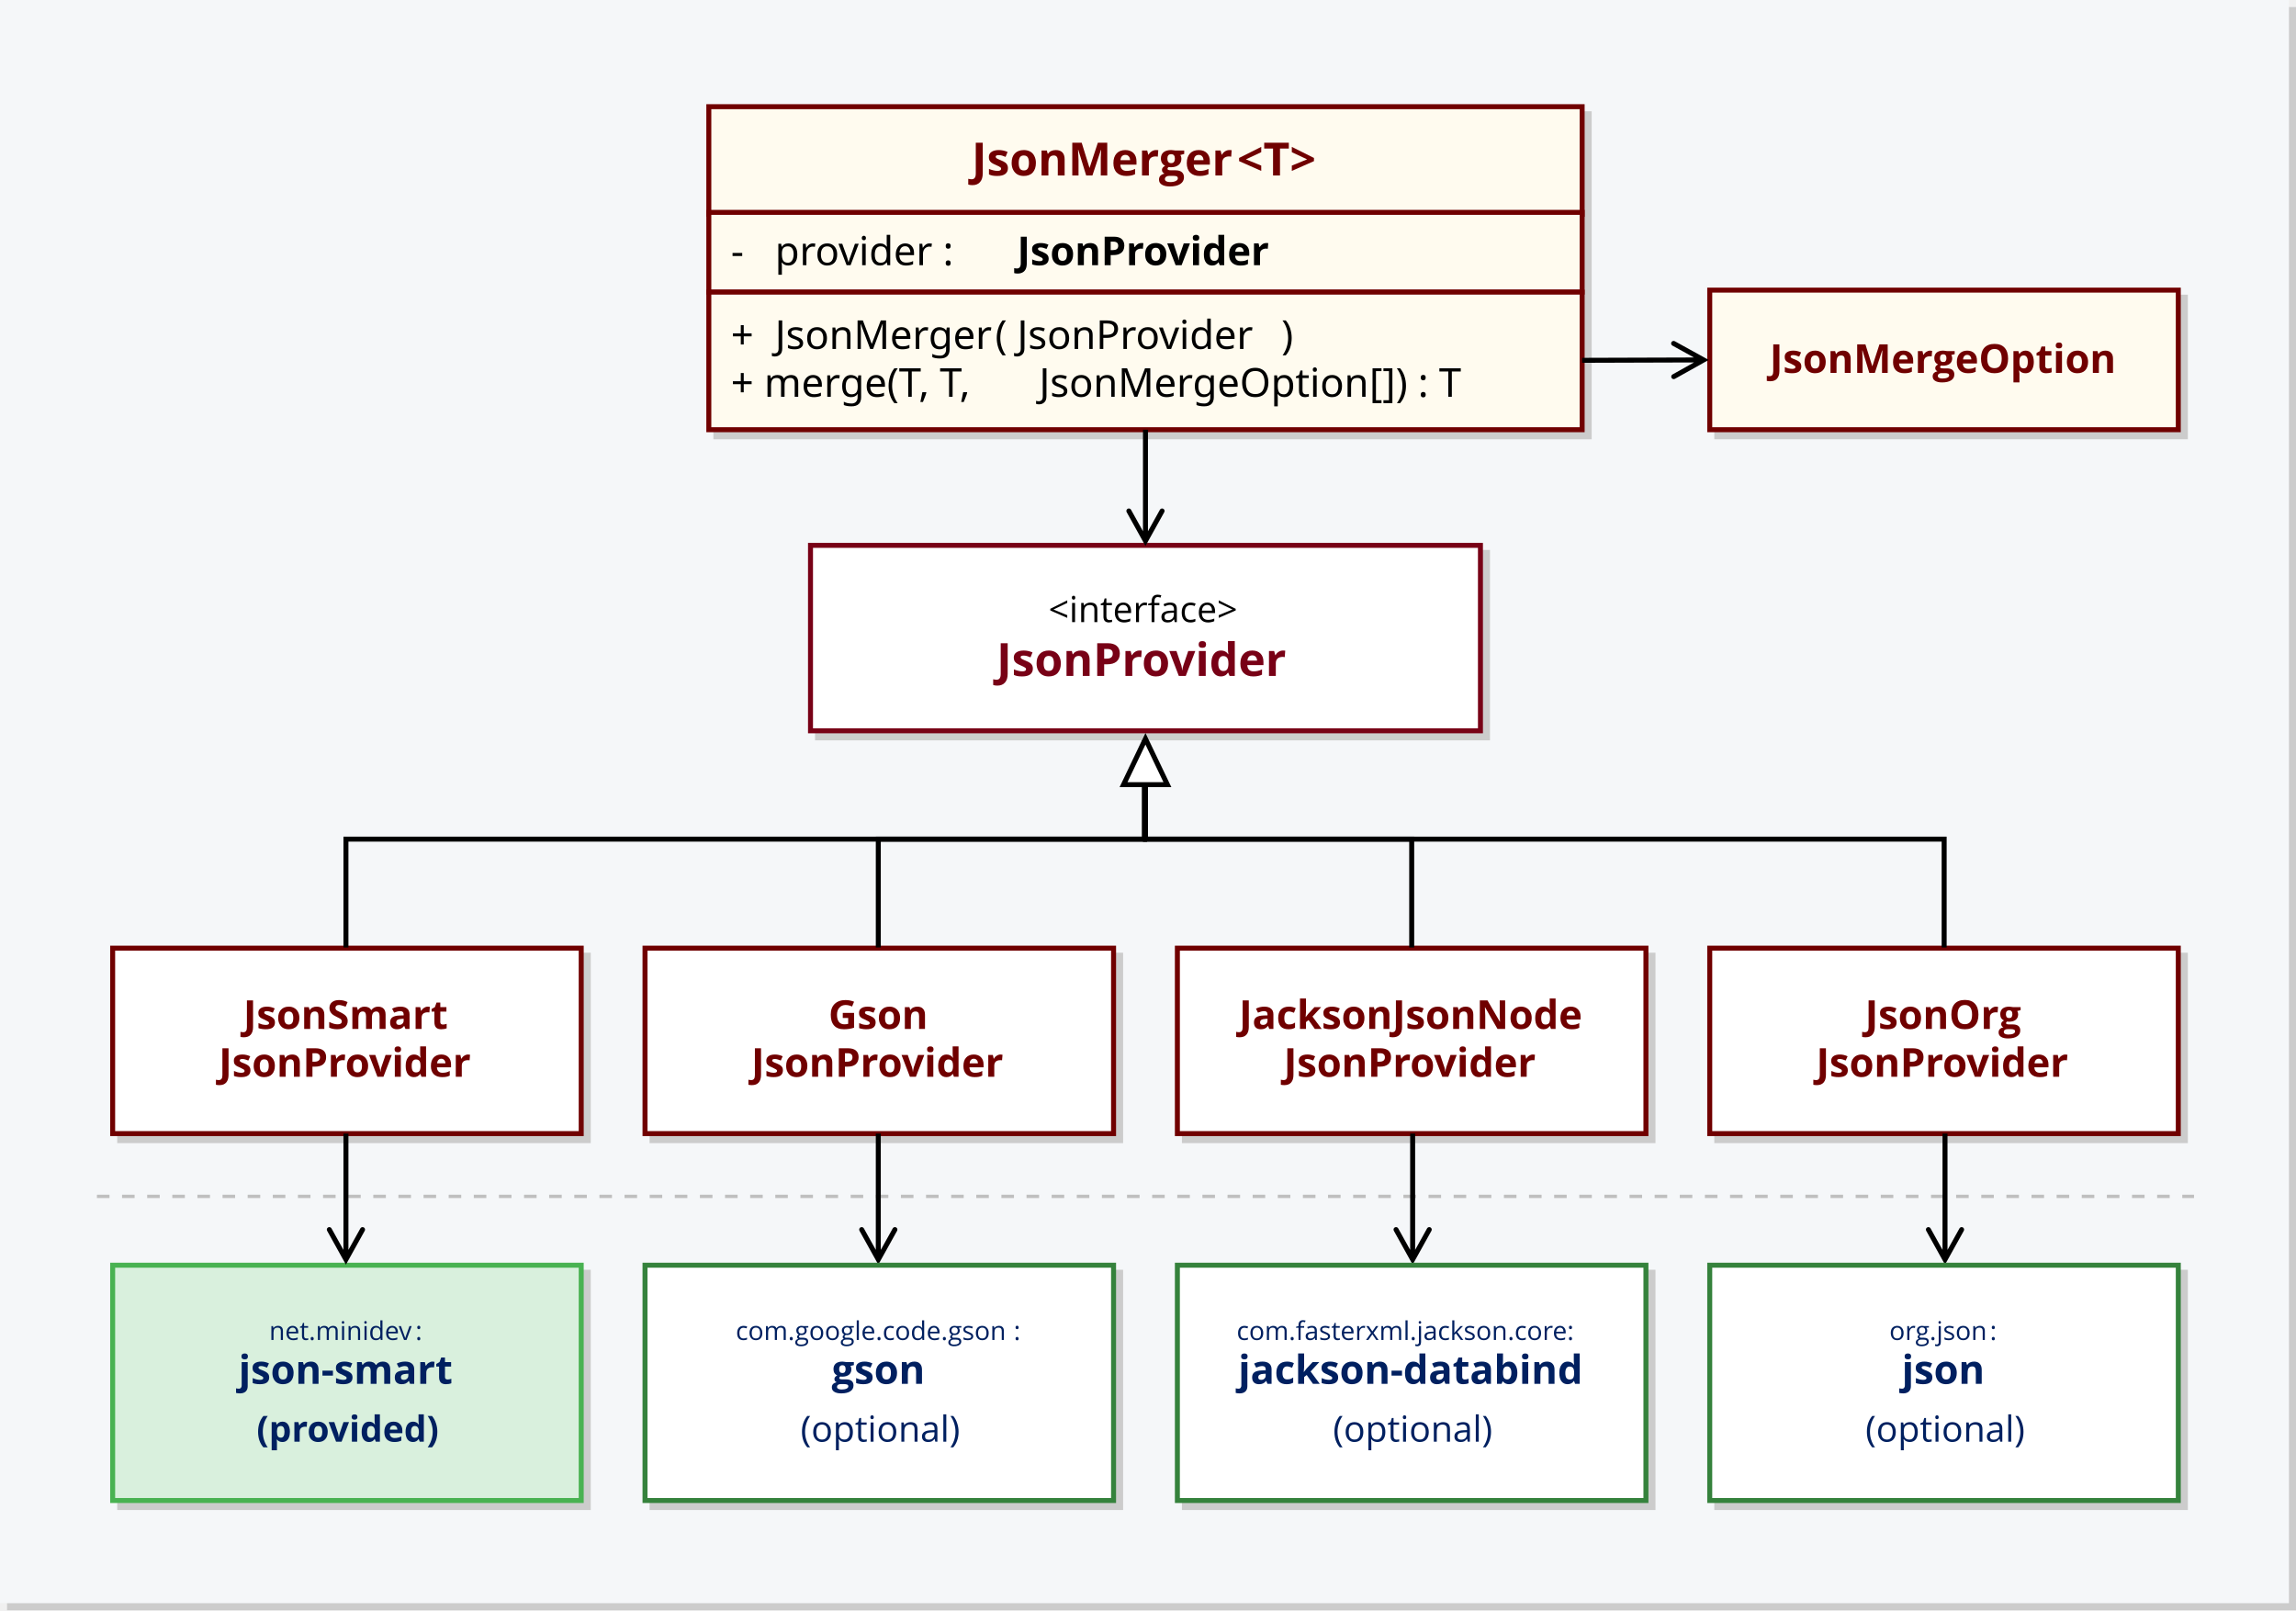
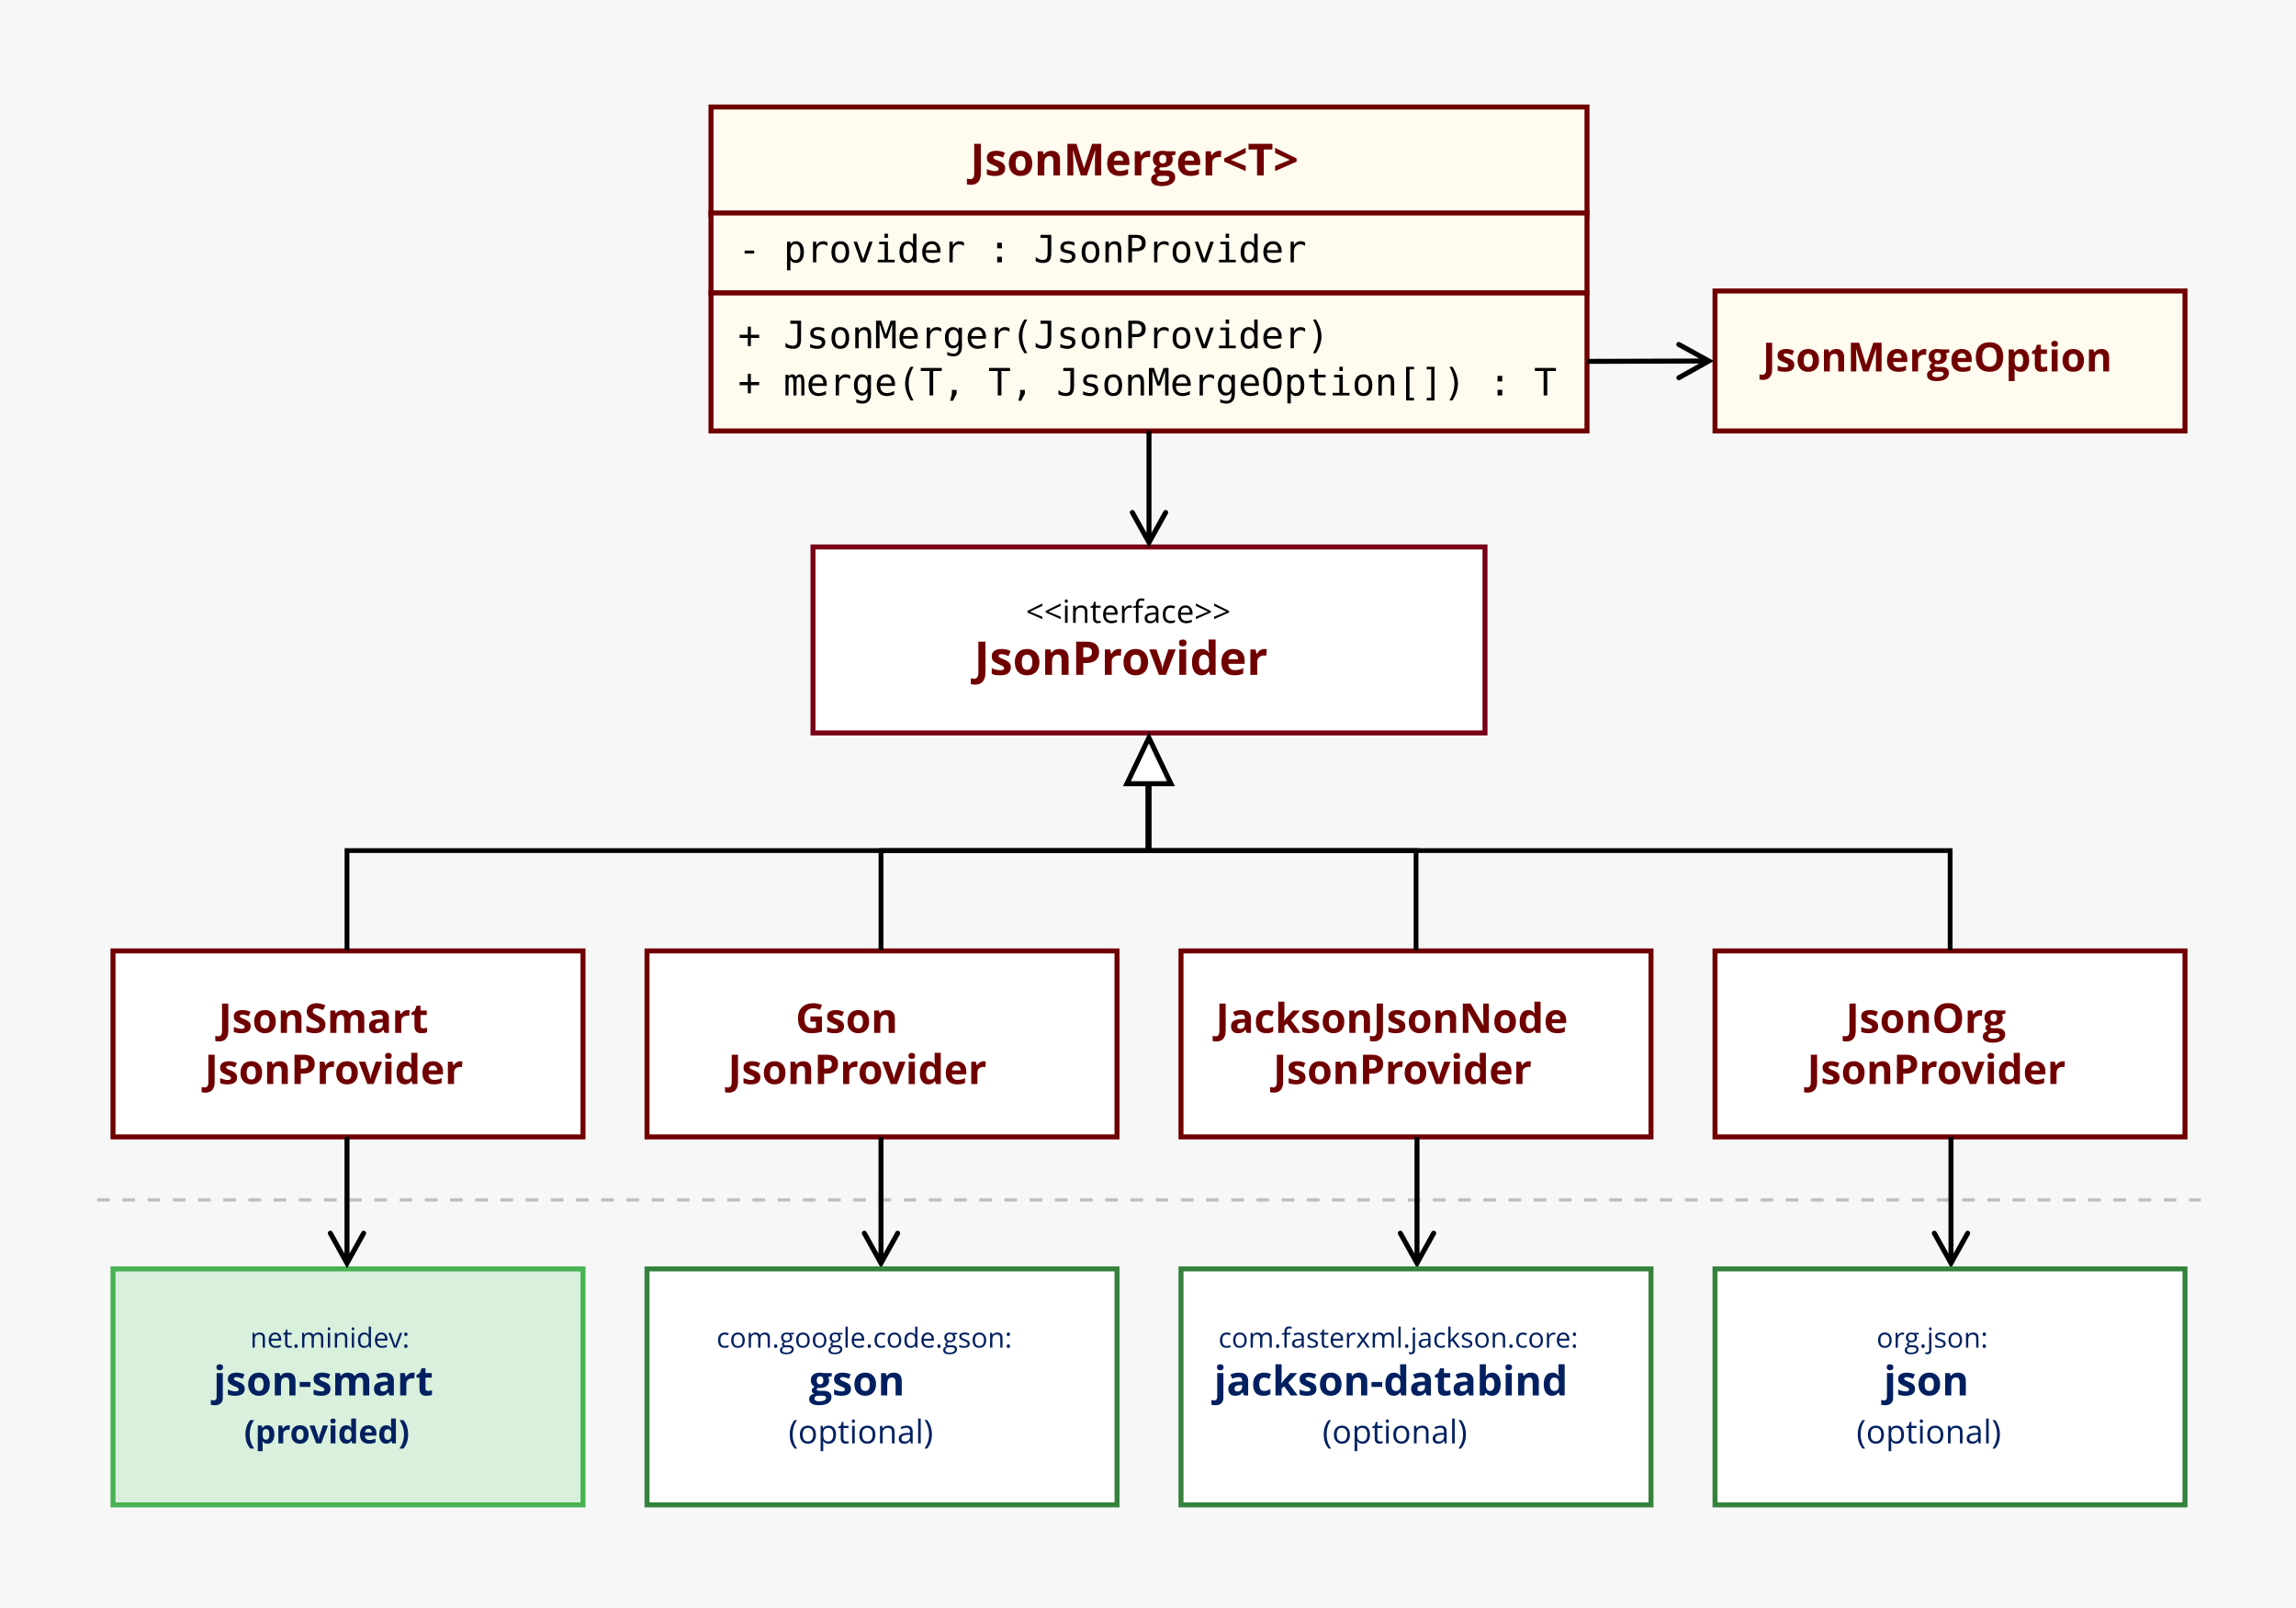
- <svg xmlns="http://www.w3.org/2000/svg" width="304.677mm" height="213.66mm" viewBox="0 0 304.677 213.66" version="1.1" id="svg5">
-   <defs id="defs2">
-     <clipPath clipPathUnits="userSpaceOnUse" id="clipPath1143">
-       <path d="m 581.5,97.5 v 54 h 438 V 97.5 Z M 226,44 H 1378 V 852 H 226 Z" fill-rule="evenodd" clip-rule="evenodd" id="path1145" style="stroke-width:1" />
-     </clipPath>
-   </defs>
-   <g id="layer1" transform="translate(44.93945,-31.1364)">
-     <path id="rect868" style="stroke-width:0.265;fill:#cccccc;fill-opacity:1" d="M -44.004 32.072 L -44.004 244.797 L 259.738 244.797 L 259.738 32.072 L -44.004 32.072 z " />
-     <rect x="-44.939" y="31.136" width="303.742" height="212.725" fill="#f7f7f7" id="rect870" style="stroke-width:0.265;fill:#f5f7f9;fill-opacity:1" />
-     <path d="M -32.078,189.884 H 246.206" stroke="#bfbfbf" stroke-width="0.439" stroke-miterlimit="8" stroke-dasharray="1.667, 1.667" fill="none" fill-rule="evenodd" id="path872" />
-     <path id="rect1123" clip-path="url(#clipPath1143)" style="fill:#cccccc" d="M 583.785 99.785 L 583.785 152.785 L 583.785 156.285 L 583.785 195.285 L 583.785 264.285 L 1024.289 264.285 L 1024.289 192.785 L 1024.289 156.285 L 1024.289 152.785 L 1024.289 99.785 L 583.785 99.785 z " transform="matrix(0.2645833,0,0,0.2645833,-104.7353,19.49474)" />
-     <rect x="49.12" y="45.292" width="115.888" height="14.287" stroke="#700000" stroke-width="0.661" stroke-miterlimit="8" fill="#fffbef" id="rect884" />
-     <text fill="#700000" font-family="'Open Sans', 'Open Sans_MSFontService', sans-serif" font-weight="700" font-size="6.085px" id="text888" x="84.001" y="54.42" style="stroke-width:0.265;fill:#700000;fill-opacity:1">JsonMerger<tspan font-size="6.085px" x="119.223" y="54.42" id="tspan886" style="stroke-width:0.07;fill:#700000;fill-opacity:1">&lt;T&gt;</tspan>
+ <svg xmlns="http://www.w3.org/2000/svg" width="1148" height="804" viewBox="0 0 303.742 212.725" version="1.1" id="svg5">
+   <defs id="defs2" />
+   <rect x="-3.1030274e-07" y="3.7475587e-08" width="303.742" height="212.725" fill="#f7f7f7" id="rect870" style="fill:#f7f7f7;fill-opacity:1;stroke-width:0.265" />
+   <path d="M 12.861,158.748 H 291.145" stroke="#bfbfbf" stroke-width="0.439" stroke-miterlimit="8" stroke-dasharray="1.667, 1.667" fill="none" fill-rule="evenodd" id="path872" />
+   <rect x="94.059" y="14.155" width="115.888" height="14.287" stroke="#700000" stroke-width="0.661" stroke-miterlimit="8" fill="#fffbef" id="rect884" />
+   <rect x="14.949" y="125.809" width="62.177" height="24.606" stroke="#700000" stroke-width="0.661" stroke-miterlimit="8" fill="#fffbef" id="rect900" style="fill:#ffffff" />
+   <rect x="85.593" y="125.809" width="62.177" height="24.606" stroke="#700000" stroke-width="0.661" stroke-miterlimit="8" fill="#fffbef" id="rect916" style="fill:#ffffff" />
+   <rect x="156.236" y="125.809" width="62.177" height="24.606" stroke="#700000" stroke-width="0.661" stroke-miterlimit="8" fill="#fffbef" id="rect932" style="fill:#ffffff" />
+   <rect x="226.88" y="125.809" width="62.177" height="24.606" stroke="#700000" stroke-width="0.661" stroke-miterlimit="8" fill="#fffbef" id="rect948" style="fill:#ffffff" />
+   <path d="M 45.905,125.717 V 112.534 H 151.889 V 99.351" stroke="#44546a" stroke-width="0.633" stroke-miterlimit="8" fill="none" fill-rule="evenodd" id="path954" style="stroke:#000000" />
+   <path d="m 116.549,125.717 v -13.183 h 35.328 V 99.351" stroke="#44546a" stroke-width="0.633" stroke-miterlimit="8" fill="none" fill-rule="evenodd" id="path956" style="stroke:#000000" />
+   <path d="M 187.331,125.717 V 112.534 H 152.003 V 99.351" stroke="#44546a" stroke-width="0.633" stroke-miterlimit="8" fill="none" fill-rule="evenodd" id="path958" style="stroke:#000000" />
+   <path d="M 257.987,125.717 V 112.534 H 152.003 V 99.351" stroke="#44546a" stroke-width="0.633" stroke-miterlimit="8" fill="none" fill-rule="evenodd" id="path960" style="stroke:#000000" />
+   <rect x="107.553" y="72.364" width="88.9" height="24.606" stroke="#700000" stroke-width="0.661" stroke-miterlimit="8" fill="#fffbef" id="rect972" style="fill:#ffffff;stroke:#780116;stroke-opacity:1" />
+   <path d="m 149.081,103.684 2.91,-6.085 2.91,6.085 z" stroke="#44546a" stroke-width="0.661" stroke-miterlimit="8" fill="#ffffff" fill-rule="evenodd" id="path978" style="stroke:#000000" />
+   <rect x="14.949" y="167.878" width="62.177" height="31.221" stroke="#548235" stroke-width="0.661" stroke-miterlimit="8" fill="#e2f0d9" id="rect998" style="fill:#d9f0dd;fill-opacity:1;stroke:#49b252;stroke-opacity:1" />
+   <path d="m 46.236,150.416 v 16.706 H 45.574 v -16.706 z m 2.163,12.898 -2.494,4.489 -2.494,-4.489 c -0.089,-0.16 -0.031,-0.361 0.129,-0.45 0.16,-0.089 0.361,-0.031 0.45,0.129 l 2.205,3.969 H 45.616 l 2.205,-3.969 c 0.089,-0.16 0.29,-0.217 0.45,-0.129 0.16,0.089 0.217,0.29 0.129,0.45 z" fill="#44546a" id="path1012" style="fill:#000000;stroke-width:0.265" />
+   <path d="m 116.218,150.416 -4e-5,16.706 h 0.661 l 4e-5,-16.706 z m -2.163,12.898 2.494,4.489 2.494,-4.489 c 0.089,-0.16 0.031,-0.361 -0.128,-0.45 -0.16,-0.089 -0.361,-0.031 -0.45,0.128 l -2.205,3.969 h 0.578 l -2.205,-3.969 c -0.089,-0.16 -0.29,-0.217 -0.45,-0.129 -0.16,0.089 -0.217,0.29 -0.129,0.45 z" fill="#44546a" id="path1014" style="fill:#000000;stroke-width:0.265" />
+   <path d="m 187.127,150.416 -7e-5,16.706 0.661,2e-5 7e-5,-16.706 z m -2.163,12.898 2.494,4.489 2.494,-4.489 c 0.089,-0.16 0.031,-0.361 -0.128,-0.45 -0.16,-0.089 -0.361,-0.031 -0.45,0.128 l -2.205,3.969 h 0.578 l -2.205,-3.969 c -0.089,-0.16 -0.29,-0.217 -0.45,-0.129 -0.16,0.089 -0.217,0.29 -0.128,0.45 z" fill="#44546a" id="path1016" style="fill:#000000;stroke-width:0.265" />
+   <path d="m 257.77,150.416 -10e-5,16.706 0.661,2e-5 10e-5,-16.706 z m -2.163,12.898 2.494,4.489 2.494,-4.489 c 0.089,-0.16 0.031,-0.361 -0.128,-0.45 -0.16,-0.089 -0.361,-0.031 -0.45,0.129 l -2.205,3.969 h 0.578 l -2.205,-3.969 c -0.089,-0.16 -0.29,-0.217 -0.45,-0.129 -0.16,0.089 -0.217,0.29 -0.129,0.45 z" fill="#44546a" id="path1018" style="fill:#000000;stroke-width:0.265" />
+   <rect x="85.593" y="167.878" width="62.177" height="31.221" stroke="#548235" stroke-width="0.661" stroke-miterlimit="8" fill="#ffffff" id="rect1034" style="stroke:#35823c;stroke-opacity:1" />
+   <rect x="156.236" y="167.878" width="62.177" height="31.221" stroke="#548235" stroke-width="0.661" stroke-miterlimit="8" fill="#ffffff" id="rect1062" style="stroke:#35823c;stroke-opacity:1" />
+   <rect x="226.88" y="167.878" width="62.177" height="31.221" stroke="#548235" stroke-width="0.661" stroke-miterlimit="8" fill="#ffffff" id="rect1088" style="stroke:#35823c;stroke-opacity:1" />
+   <rect x="94.059" y="28.178" width="115.888" height="10.583" stroke="#700000" stroke-width="0.661" stroke-miterlimit="8" fill="#fffbef" id="rect1110" />
+   <rect x="94.059" y="38.761" width="115.888" height="18.256" stroke="#700000" stroke-width="0.661" stroke-miterlimit="8" fill="#fffbef" id="rect1140" />
+   <path d="m 151.673,57.018 -1.3e-4,14.751 h 0.661 l 1.3e-4,-14.751 z m -2.163,10.942 2.494,4.489 2.494,-4.489 c 0.089,-0.16 0.031,-0.361 -0.128,-0.45 -0.16,-0.089 -0.361,-0.031 -0.45,0.128 l -2.205,3.969 h 0.578 l -2.205,-3.969 c -0.089,-0.16 -0.29,-0.217 -0.45,-0.128 -0.16,0.089 -0.217,0.29 -0.129,0.45 z" fill="#44546a" id="path1158" style="fill:#000000;stroke-width:0.265" />
+   <rect x="226.88" y="38.497" width="62.177" height="18.521" stroke="#700000" stroke-width="0.661" stroke-miterlimit="8" fill="#fffbef" id="rect1168" />
+   <path d="m 209.948,48.141 16.115,-0.051 -0.002,-0.661 -16.115,0.051 z m 12.314,2.125 4.481,-2.508 -4.497,-2.48 c -0.16,-0.088 -0.361,-0.03 -0.449,0.13 -0.088,0.16 -0.03,0.361 0.13,0.449 l 3.976,2.192 -0.002,-0.578 -3.962,2.217 c -0.159,0.089 -0.216,0.291 -0.127,0.45 0.089,0.159 0.291,0.216 0.45,0.127 z" fill="#44546a" id="path1172" style="fill:#000000;stroke-width:0.265" />
+   <g id="g1656" transform="translate(44.93945,-31.1364)">
+     <text xml:space="preserve" style="font-size:3.658px;font-family:'Open Sans';-inkscape-font-specification:'Open Sans';text-align:center;text-anchor:middle;fill:#002060;fill-opacity:1;stroke:none;stroke-width:4.145;stroke-linecap:round;stroke-linejoin:bevel" x="1.076" y="209.43" id="text475">
+       <tspan id="tspan473" style="text-align:center;text-anchor:middle;fill:#002060;fill-opacity:1;stroke:none;stroke-width:4.145" x="1.076" y="209.43">net.minidev:</tspan>
    </text>
-     <path id="rect890" style="stroke-width:0.265;fill:#cccccc" d="M -29.386 157.55 L -29.386 182.818 L 33.453 182.818 L 33.453 157.55 L -29.386 157.55 z " />
-     <rect x="-29.99" y="156.946" width="62.177" height="24.606" stroke="#700000" stroke-width="0.661" stroke-miterlimit="8" fill="#fffbef" id="rect900" style="fill:#ffffff" />
-     <text fill="#700000" font-family="'Open Sans', 'Open Sans_MSFontService', sans-serif" font-weight="700" font-size="5.292px" id="text904" x="-12.64" y="167.661" style="stroke-width:0.265;fill:#700000;fill-opacity:1">JsonSmart<tspan font-size="5.292px" x="-15.893" y="174.011" id="tspan902" style="stroke-width:0.07;fill:#700000;fill-opacity:1">JsonProvider</tspan>
+     <text xml:space="preserve" style="font-style:normal;font-variant:normal;font-weight:bold;font-stretch:normal;font-size:5.415px;font-family:'Open Sans';-inkscape-font-specification:'Open Sans Bold';text-align:center;text-anchor:middle;fill:#002060;fill-opacity:1;stroke:none;stroke-width:6.137;stroke-linecap:round;stroke-linejoin:bevel" x="1.358" y="215.751" id="text680">
+       <tspan id="tspan678" style="font-style:normal;font-variant:normal;font-weight:bold;font-stretch:normal;font-family:'Open Sans';-inkscape-font-specification:'Open Sans Bold';text-align:center;text-anchor:middle;fill:#002060;fill-opacity:1;stroke:none;stroke-width:6.137" x="1.358" y="215.751">json-smart</tspan>
    </text>
-     <path id="rect906" style="stroke-width:0.265;fill:#cccccc" d="M 41.258 157.55 L 41.258 182.818 L 104.096 182.818 L 104.096 157.55 L 41.258 157.55 z " />
-     <rect x="40.653" y="156.946" width="62.177" height="24.606" stroke="#700000" stroke-width="0.661" stroke-miterlimit="8" fill="#fffbef" id="rect916" style="fill:#ffffff" />
-     <text fill="#700000" font-family="'Open Sans', 'Open Sans_MSFontService', sans-serif" font-weight="700" font-size="5.292px" id="text920" x="64.99" y="167.661" style="stroke-width:0.265;fill:#700000;fill-opacity:1">Gson<tspan font-size="5.292px" x="54.764" y="174.011" id="tspan918" style="stroke-width:0.07;fill:#700000;fill-opacity:1">JsonProvider</tspan>
+     <text xml:space="preserve" style="font-style:normal;font-variant:normal;font-weight:bold;font-stretch:normal;font-size:4.311px;font-family:'Open Sans';-inkscape-font-specification:'Open Sans Bold';text-align:center;text-anchor:middle;fill:#002060;fill-opacity:1;stroke:none;stroke-width:4.885;stroke-linecap:round;stroke-linejoin:bevel" x="1.098" y="222.09" id="text786">
+       <tspan id="tspan784" style="font-style:normal;font-variant:normal;font-weight:bold;font-stretch:normal;font-family:'Open Sans';-inkscape-font-specification:'Open Sans Bold';text-align:center;text-anchor:middle;fill:#002060;fill-opacity:1;stroke:none;stroke-width:4.885" x="1.098" y="222.09">(provided)</tspan>
    </text>
-     <path id="rect922" style="stroke-width:0.265;fill:#cccccc" d="M 111.902 157.55 L 111.902 182.818 L 174.741 182.818 L 174.741 157.55 L 111.902 157.55 z " />
-     <rect x="111.297" y="156.946" width="62.177" height="24.606" stroke="#700000" stroke-width="0.661" stroke-miterlimit="8" fill="#fffbef" id="rect932" style="fill:#ffffff" />
-     <text fill="#700000" font-family="'Open Sans', 'Open Sans_MSFontService', sans-serif" font-weight="700" font-size="5.292px" id="text936" x="119.494" y="167.661" style="stroke-width:0.265;fill:#700000;fill-opacity:1">JacksonJsonNode<tspan font-size="5.292px" x="125.419" y="174.011" id="tspan934" style="stroke-width:0.07;fill:#700000;fill-opacity:1">JsonProvider</tspan>
+   </g>
+   <g id="g1664" transform="translate(46.12235,-31.1364)">
+     <text xml:space="preserve" style="font-size:3.658px;font-family:'Open Sans';-inkscape-font-specification:'Open Sans';text-align:center;text-anchor:middle;fill:#002060;fill-opacity:1;stroke:none;stroke-width:4.145;stroke-linecap:round;stroke-linejoin:bevel" x="70.591" y="209.431" id="text1480">
+       <tspan id="tspan1478" style="text-align:center;text-anchor:middle;fill:#002060;fill-opacity:1;stroke:none;stroke-width:4.145" x="70.591" y="209.431">com.google.code.gson:</tspan>
    </text>
-     <path id="rect938" style="stroke-width:0.265;fill:#cccccc" d="M 182.546 157.55 L 182.546 182.818 L 245.385 182.818 L 245.385 157.55 L 182.546 157.55 z " />
-     <rect x="181.941" y="156.946" width="62.177" height="24.606" stroke="#700000" stroke-width="0.661" stroke-miterlimit="8" fill="#fffbef" id="rect948" style="fill:#ffffff" />
-     <text fill="#700000" font-family="'Open Sans', 'Open Sans_MSFontService', sans-serif" font-weight="700" font-size="5.292px" id="text952" x="202.554" y="167.661" style="stroke-width:0.265;fill:#700000;fill-opacity:1">JsonOrg<tspan font-size="5.292px" x="196.077" y="174.011" id="tspan950" style="stroke-width:0.07;fill:#700000;fill-opacity:1">JsonProvider</tspan>
+     <text xml:space="preserve" style="font-style:normal;font-variant:normal;font-weight:bold;font-stretch:normal;font-size:5.415px;font-family:'Open Sans';-inkscape-font-specification:'Open Sans Bold';text-align:center;text-anchor:middle;fill:#002060;fill-opacity:1;stroke:none;stroke-width:6.137;stroke-linecap:round;stroke-linejoin:bevel" x="70.755" y="215.752" id="text1484">
+       <tspan id="tspan1482" style="font-style:normal;font-variant:normal;font-weight:bold;font-stretch:normal;font-family:'Open Sans';-inkscape-font-specification:'Open Sans Bold';text-align:center;text-anchor:middle;fill:#002060;fill-opacity:1;stroke:none;stroke-width:6.137" x="70.755" y="215.752">gson</tspan>
    </text>
-     <path d="M 0.966,156.854 V 142.48 H 106.95 v -14.374" stroke="#44546a" stroke-width="0.661" stroke-miterlimit="8" fill="none" fill-rule="evenodd" id="path954" style="stroke:#000000" />
-     <path d="M 71.61,156.854 V 142.48 H 106.937 V 128.106" stroke="#44546a" stroke-width="0.661" stroke-miterlimit="8" fill="none" fill-rule="evenodd" id="path956" style="stroke:#000000" />
-     <path d="M 142.392,156.854 V 142.48 H 107.064 V 128.106" stroke="#44546a" stroke-width="0.661" stroke-miterlimit="8" fill="none" fill-rule="evenodd" id="path958" style="stroke:#000000" />
-     <path d="M 213.048,156.854 V 142.48 H 107.063 v -14.374" stroke="#44546a" stroke-width="0.661" stroke-miterlimit="8" fill="none" fill-rule="evenodd" id="path960" style="stroke:#000000" />
-     <path id="rect962" style="stroke-width:0.265;fill:#cccccc" d="M 63.218 104.105 L 63.218 129.372 L 152.78 129.372 L 152.78 104.105 L 63.218 104.105 z " />
-     <rect x="62.614" y="103.5" width="88.9" height="24.606" stroke="#700000" stroke-width="0.661" stroke-miterlimit="8" fill="#fffbef" id="rect972" style="stroke:#780116;stroke-opacity:1;fill:#ffffff" />
-     <text font-family="'Open Sans', 'Open Sans_MSFontService', sans-serif" font-weight="400" font-size="4.763px" id="text976" x="94.198" y="113.686" style="fill:#780116;fill-opacity:1;stroke-width:0.265">
-       <tspan style="fill:#000000" id="tspan11080">&lt;interface&gt;</tspan>
-       <tspan fill="#700000" font-weight="700" font-size="6.085px" x="87.308" y="120.83" id="tspan974" style="fill:#780116;fill-opacity:1;stroke-width:0.07">JsonProvider</tspan>
+     <text xml:space="preserve" style="font-style:normal;font-variant:normal;font-weight:normal;font-stretch:normal;font-size:4.311px;font-family:'Open Sans';-inkscape-font-specification:'Open Sans';text-align:center;text-anchor:middle;fill:#002060;fill-opacity:1;stroke:none;stroke-width:4.885;stroke-linecap:round;stroke-linejoin:bevel" x="70.559" y="222.091" id="text1488">
+       <tspan id="tspan1486" style="font-style:normal;font-variant:normal;font-weight:normal;font-stretch:normal;font-family:'Open Sans';-inkscape-font-specification:'Open Sans';text-align:center;text-anchor:middle;fill:#002060;fill-opacity:1;stroke:none;stroke-width:4.885" x="70.559" y="222.091">(optional)</tspan>
    </text>
-     <path d="m 104.153,135.25 2.91,-6.085 2.91,6.085 z" stroke="#44546a" stroke-width="0.661" stroke-miterlimit="8" fill="#ffffff" fill-rule="evenodd" id="path978" style="stroke:#000000" />
-     <path id="rect980" style="stroke-width:0.265;fill:#cccccc" d="M -29.386 199.619 L -29.386 231.501 L 33.453 231.501 L 33.453 199.619 L -29.386 199.619 z " />
-     <rect x="-29.99" y="199.015" width="62.177" height="31.221" stroke="#548235" stroke-width="0.661" stroke-miterlimit="8" fill="#e2f0d9" id="rect998" style="stroke:#49b252;stroke-opacity:1;fill:#d9f0dd;fill-opacity:1" />
-     <text fill="#002060" font-family="'Open Sans', 'Open Sans_MSFontService', sans-serif" font-weight="400" font-size="3.44px" id="text1010" x="-9.224" y="208.936" style="stroke-width:0.265">net.minidev<tspan font-size="3.44px" x="10.179" y="208.936" id="tspan1000" style="stroke-width:0.07">:</tspan>
-       <tspan font-weight="700" font-size="5.292px" x="-13.274" y="214.757" id="tspan1002" style="stroke-width:0.07">json</tspan>
-       <tspan font-weight="700" font-size="5.292px" x="-2.305" y="214.757" id="tspan1004" style="stroke-width:0.07">-</tspan>
-       <tspan font-weight="700" font-size="5.292px" x="-0.596" y="214.757" id="tspan1006" style="stroke-width:0.07">smart</tspan>
-       <tspan font-weight="700" font-size="4.763px" x="-10.878" y="222.43" id="tspan1008" style="stroke-width:0.07">(provided)</tspan>
+   </g>
+   <g id="g1672" transform="translate(45.11205,-31.1364)">
+     <text xml:space="preserve" style="font-size:3.658px;font-family:'Open Sans';-inkscape-font-specification:'Open Sans';text-align:center;text-anchor:middle;fill:#002060;fill-opacity:1;stroke:none;stroke-width:4.145;stroke-linecap:round;stroke-linejoin:bevel" x="142.245" y="209.431" id="text1608">
+       <tspan id="tspan1606" style="text-align:center;text-anchor:middle;fill:#002060;fill-opacity:1;stroke:none;stroke-width:4.145" x="142.245" y="209.431">com.fasterxml.jackson.core:</tspan>
    </text>
-     <path d="m 1.296,181.552 v 16.706 H 0.635 v -16.706 z m 2.163,12.898 -2.494,4.489 -2.494,-4.489 c -0.089,-0.16 -0.031,-0.361 0.129,-0.45 0.16,-0.089 0.361,-0.031 0.45,0.129 l 2.205,3.969 H 0.677 l 2.205,-3.969 c 0.089,-0.16 0.29,-0.217 0.45,-0.129 0.16,0.089 0.217,0.29 0.129,0.45 z" fill="#44546a" id="path1012" style="stroke-width:0.265;fill:#000000" />
-     <path d="m 71.279,181.552 -3.5e-5,16.706 h 0.661 l 3.4e-5,-16.706 z m -2.163,12.898 2.494,4.489 2.494,-4.489 c 0.089,-0.16 0.031,-0.361 -0.128,-0.45 -0.16,-0.089 -0.361,-0.031 -0.45,0.128 l -2.205,3.969 h 0.578 l -2.205,-3.969 c -0.089,-0.16 -0.29,-0.217 -0.45,-0.129 -0.16,0.089 -0.217,0.29 -0.128,0.45 z" fill="#44546a" id="path1014" style="stroke-width:0.265;fill:#000000" />
-     <path d="m 142.187,181.552 -7e-5,16.706 0.661,2e-5 7e-5,-16.706 z m -2.163,12.898 2.494,4.489 2.494,-4.489 c 0.089,-0.16 0.031,-0.361 -0.128,-0.45 -0.16,-0.089 -0.361,-0.031 -0.45,0.128 l -2.205,3.969 h 0.578 l -2.205,-3.969 c -0.089,-0.16 -0.29,-0.217 -0.45,-0.129 -0.16,0.089 -0.217,0.29 -0.128,0.45 z" fill="#44546a" id="path1016" style="stroke-width:0.265;fill:#000000" />
-     <path d="m 212.831,181.552 -1e-4,16.706 0.661,2e-5 1e-4,-16.706 z m -2.163,12.898 2.494,4.489 2.494,-4.489 c 0.089,-0.16 0.031,-0.361 -0.128,-0.45 -0.16,-0.089 -0.361,-0.031 -0.45,0.129 l -2.205,3.969 h 0.578 l -2.205,-3.969 c -0.089,-0.16 -0.29,-0.217 -0.45,-0.129 -0.16,0.089 -0.217,0.29 -0.129,0.45 z" fill="#44546a" id="path1018" style="stroke-width:0.265;fill:#000000" />
-     <path id="rect1020" style="stroke-width:0.265;fill:#cccccc" d="M 41.258 199.619 L 41.258 231.501 L 104.096 231.501 L 104.096 199.619 L 41.258 199.619 z " />
-     <rect x="40.653" y="199.015" width="62.177" height="31.221" stroke="#548235" stroke-width="0.661" stroke-miterlimit="8" fill="#ffffff" id="rect1034" style="stroke:#35823c;stroke-opacity:1" />
-     <text fill="#002060" font-family="'Open Sans', 'Open Sans_MSFontService', sans-serif" font-weight="400" font-size="3.44px" id="text1042" x="52.697" y="208.936" style="stroke-width:0.265">com.google.code.gson<tspan font-size="3.44px" x="89.573" y="208.936" id="tspan1036" style="stroke-width:0.07">:</tspan>
-       <tspan font-weight="700" font-size="5.292px" x="65.43" y="214.757" id="tspan1038" style="stroke-width:0.07">gson</tspan>
-       <tspan font-size="4.763px" x="61.296" y="222.43" id="tspan1040" style="stroke-width:0.07">(optional)</tspan>
+     <text xml:space="preserve" style="font-style:normal;font-variant:normal;font-weight:bold;font-stretch:normal;font-size:5.415px;font-family:'Open Sans';-inkscape-font-specification:'Open Sans Bold';text-align:center;text-anchor:middle;fill:#002060;fill-opacity:1;stroke:none;stroke-width:6.137;stroke-linecap:round;stroke-linejoin:bevel" x="142.409" y="215.752" id="text1612">
+       <tspan id="tspan1610" style="font-style:normal;font-variant:normal;font-weight:bold;font-stretch:normal;font-family:'Open Sans';-inkscape-font-specification:'Open Sans Bold';text-align:center;text-anchor:middle;fill:#002060;fill-opacity:1;stroke:none;stroke-width:6.137" x="142.409" y="215.752">jackson-databind</tspan>
    </text>
-     <path id="rect1044" style="stroke-width:0.265;fill:#cccccc" d="M 111.902 199.619 L 111.902 231.501 L 174.741 231.501 L 174.741 199.619 L 111.902 199.619 z " />
-     <rect x="111.297" y="199.015" width="62.177" height="31.221" stroke="#548235" stroke-width="0.661" stroke-miterlimit="8" fill="#ffffff" id="rect1062" style="stroke:#35823c;stroke-opacity:1" />
-     <text fill="#002060" font-family="'Open Sans', 'Open Sans_MSFontService', sans-serif" font-weight="400" font-size="3.44px" id="text1072" x="119.164" y="208.936" style="stroke-width:0.265">com.fasterxml.jackson.core:<tspan font-weight="700" font-size="5.292px" x="119.384" y="214.757" id="tspan1064" style="stroke-width:0.07">jackson</tspan>
-       <tspan font-weight="700" font-size="5.292px" x="139.559" y="214.757" id="tspan1066" style="stroke-width:0.07">-</tspan>
-       <tspan font-weight="700" font-size="5.292px" x="141.267" y="214.757" id="tspan1068" style="stroke-width:0.07">databind</tspan>
-       <tspan font-size="4.763px" x="131.952" y="222.43" id="tspan1070" style="stroke-width:0.07">(optional)</tspan>
+     <text xml:space="preserve" style="font-style:normal;font-variant:normal;font-weight:normal;font-stretch:normal;font-size:4.311px;font-family:'Open Sans';-inkscape-font-specification:'Open Sans';text-align:center;text-anchor:middle;fill:#002060;fill-opacity:1;stroke:none;stroke-width:4.885;stroke-linecap:round;stroke-linejoin:bevel" x="142.213" y="222.091" id="text1616">
+       <tspan id="tspan1614" style="font-style:normal;font-variant:normal;font-weight:normal;font-stretch:normal;font-family:'Open Sans';-inkscape-font-specification:'Open Sans';text-align:center;text-anchor:middle;fill:#002060;fill-opacity:1;stroke:none;stroke-width:4.885" x="142.213" y="222.091">(optional)</tspan>
    </text>
-     <path id="rect1074" style="stroke-width:0.265;fill:#cccccc" d="M 182.546 199.619 L 182.546 231.501 L 245.385 231.501 L 245.385 199.619 L 182.546 199.619 z " />
-     <rect x="181.941" y="199.015" width="62.177" height="31.221" stroke="#548235" stroke-width="0.661" stroke-miterlimit="8" fill="#ffffff" id="rect1088" style="stroke:#35823c;stroke-opacity:1" />
-     <text fill="#002060" font-family="'Open Sans', 'Open Sans_MSFontService', sans-serif" font-weight="400" font-size="3.44px" id="text1096" x="205.777" y="208.936" style="stroke-width:0.265">org.json<tspan font-size="3.44px" x="219.116" y="208.936" id="tspan1090" style="stroke-width:0.07">:</tspan>
-       <tspan font-weight="700" font-size="5.292px" x="207.431" y="214.757" id="tspan1092" style="stroke-width:0.07">json</tspan>
-       <tspan font-size="4.763px" x="202.609" y="222.43" id="tspan1094" style="stroke-width:0.07">(optional)</tspan>
+   </g>
+   <g id="g1680" transform="translate(44.93945,-31.1364)">
+     <text xml:space="preserve" style="font-size:3.658px;font-family:'Open Sans';-inkscape-font-specification:'Open Sans';text-align:center;text-anchor:middle;fill:#002060;fill-opacity:1;stroke:none;stroke-width:4.145;stroke-linecap:round;stroke-linejoin:bevel" x="213.061" y="209.431" id="text1640">
+       <tspan id="tspan1638" style="text-align:center;text-anchor:middle;fill:#002060;fill-opacity:1;stroke:none;stroke-width:4.145" x="213.061" y="209.431">org.json:</tspan>
    </text>
-     <rect x="49.12" y="59.315" width="115.888" height="10.583" stroke="#700000" stroke-width="0.661" stroke-miterlimit="8" fill="#fffbef" id="rect1110" />
-     <text font-family="Consolas, Consolas_MSFontService, sans-serif" font-weight="400" font-size="5.292px" id="text1116" x="52.052" y="66.326" style="stroke-width:0.265">-<tspan font-size="5.292px" x="57.895" y="66.326" id="tspan1112" style="stroke-width:0.07">provider :</tspan>
-       <tspan font-weight="700" font-size="5.292px" x="90.031" y="66.326" id="tspan1114" style="stroke-width:0.07">JsonProvider</tspan>
+     <text xml:space="preserve" style="font-style:normal;font-variant:normal;font-weight:bold;font-stretch:normal;font-size:5.415px;font-family:'Open Sans';-inkscape-font-specification:'Open Sans Bold';text-align:center;text-anchor:middle;fill:#002060;fill-opacity:1;stroke:none;stroke-width:6.137;stroke-linecap:round;stroke-linejoin:bevel" x="213.413" y="215.752" id="text1644">
+       <tspan id="tspan1642" style="font-style:normal;font-variant:normal;font-weight:bold;font-stretch:normal;font-family:'Open Sans';-inkscape-font-specification:'Open Sans Bold';text-align:center;text-anchor:middle;fill:#002060;fill-opacity:1;stroke:none;stroke-width:6.137" x="213.413" y="215.752">json</tspan>
    </text>
-     <rect x="49.12" y="69.898" width="115.888" height="18.256" stroke="#700000" stroke-width="0.661" stroke-miterlimit="8" fill="#fffbef" id="rect1140" />
-     <text font-family="Consolas, Consolas_MSFontService, sans-serif" font-weight="400" font-size="5.292px" id="text1156" x="52.052" y="77.438" style="stroke-width:0.265">+ <tspan font-size="5.292px" x="57.895" y="77.438" id="tspan1142" style="stroke-width:0.07">JsonMerger</tspan>
-       <tspan font-size="5.292px" x="87.11" y="77.438" id="tspan1144" style="stroke-width:0.07">(</tspan>
-       <tspan font-size="5.292px" x="90.031" y="77.438" id="tspan1146" style="stroke-width:0.07">JsonProvider</tspan>
-       <tspan font-size="5.292px" x="125.088" y="77.438" id="tspan1148" style="stroke-width:0.07">)</tspan>
-       <tspan font-size="5.292px" x="52.052" y="83.788" id="tspan1150" style="stroke-width:0.07">+ merge(T, T,</tspan>
-       <tspan font-size="5.292px" x="92.952" y="83.788" id="tspan1152" style="stroke-width:0.07">JsonMergeOption</tspan>
-       <tspan font-size="5.292px" x="136.774" y="83.788" id="tspan1154" style="stroke-width:0.07">[]) : T</tspan>
+     <text xml:space="preserve" style="font-style:normal;font-variant:normal;font-weight:normal;font-stretch:normal;font-size:4.311px;font-family:'Open Sans';-inkscape-font-specification:'Open Sans';text-align:center;text-anchor:middle;fill:#002060;fill-opacity:1;stroke:none;stroke-width:4.885;stroke-linecap:round;stroke-linejoin:bevel" x="213.029" y="222.091" id="text1648">
+       <tspan id="tspan1646" style="font-style:normal;font-variant:normal;font-weight:normal;font-stretch:normal;font-family:'Open Sans';-inkscape-font-specification:'Open Sans';text-align:center;text-anchor:middle;fill:#002060;fill-opacity:1;stroke:none;stroke-width:4.885" x="213.029" y="222.091">(optional)</tspan>
    </text>
-     <path d="m 106.733,88.154 -1.3e-4,14.751 h 0.661 l 1.3e-4,-14.751 z m -2.163,10.942 2.494,4.489 2.494,-4.489 c 0.089,-0.16 0.031,-0.361 -0.128,-0.45 -0.16,-0.089 -0.361,-0.031 -0.45,0.128 l -2.205,3.969 h 0.578 l -2.205,-3.969 c -0.089,-0.16 -0.29,-0.217 -0.45,-0.128 -0.16,0.089 -0.217,0.29 -0.129,0.45 z" fill="#44546a" id="path1158" style="stroke-width:0.265;fill:#000000" />
-     <path id="rect1160" style="stroke-width:0.265;fill:#cccccc" d="M 182.546 70.238 L 182.546 89.42 L 245.385 89.42 L 245.385 70.238 L 182.546 70.238 z " />
-     <rect x="181.941" y="69.633" width="62.177" height="18.521" stroke="#700000" stroke-width="0.661" stroke-miterlimit="8" fill="#fffbef" id="rect1168" />
-     <text fill="#700000" font-family="'Open Sans', 'Open Sans_MSFontService', sans-serif" font-weight="700" font-size="5.292px" id="text1170" x="189.902" y="80.613" style="stroke-width:0.265;fill:#700000;fill-opacity:1">JsonMergeOption</text>
-     <path d="m 165.008,79.277 16.115,-0.051 -0.002,-0.661 -16.115,0.051 z m 12.314,2.125 4.481,-2.508 -4.497,-2.48 c -0.16,-0.088 -0.361,-0.03 -0.449,0.13 -0.088,0.16 -0.03,0.361 0.13,0.449 l 3.976,2.192 -0.002,-0.578 -3.962,2.217 c -0.159,0.089 -0.216,0.291 -0.127,0.45 0.089,0.159 0.291,0.216 0.45,0.127 z" fill="#44546a" id="path1172" style="stroke-width:0.265;fill:#000000" />
  </g>
+   <text xml:space="preserve" style="font-style:normal;font-variant:normal;font-weight:bold;font-stretch:normal;font-size:5.415px;font-family:'Open Sans';-inkscape-font-specification:'Open Sans Bold';text-align:center;text-anchor:middle;fill:#700000;fill-opacity:1;stroke:none;stroke-width:6.137;stroke-linecap:round;stroke-linejoin:bevel" x="46.295" y="136.649" id="text948">
+     <tspan id="tspan946" style="font-style:normal;font-variant:normal;font-weight:bold;font-stretch:normal;font-family:'Open Sans';-inkscape-font-specification:'Open Sans Bold';text-align:center;text-anchor:middle;fill:#700000;fill-opacity:1;stroke:none;stroke-width:6.137" x="46.295" y="136.649">JsonSmart</tspan>
+     <tspan style="font-style:normal;font-variant:normal;font-weight:bold;font-stretch:normal;font-family:'Open Sans';-inkscape-font-specification:'Open Sans Bold';text-align:center;text-anchor:middle;fill:#700000;fill-opacity:1;stroke:none;stroke-width:6.137" x="46.295" y="143.418" id="tspan1145">JsonProvider</tspan>
+   </text>
+   <g id="g8042" transform="translate(44.93945,-30.60724)">
+     <text xml:space="preserve" style="font-style:normal;font-variant:normal;font-weight:bold;font-stretch:normal;font-size:5.415px;font-family:'Open Sans';-inkscape-font-specification:'Open Sans Bold';text-align:center;text-anchor:middle;fill:#700000;fill-opacity:1;stroke:none;stroke-width:6.137;stroke-linecap:round;stroke-linejoin:bevel" x="72" y="167.257" id="text2950">
+       <tspan id="tspan2946" style="font-style:normal;font-variant:normal;font-weight:bold;font-stretch:normal;font-family:'Open Sans';-inkscape-font-specification:'Open Sans Bold';text-align:center;text-anchor:middle;fill:#700000;fill-opacity:1;stroke:none;stroke-width:6.137" x="72" y="167.257">Gson</tspan>
+       <tspan style="font-style:normal;font-variant:normal;font-weight:bold;font-stretch:normal;font-family:'Open Sans';-inkscape-font-specification:'Open Sans Bold';text-align:center;text-anchor:middle;fill:#700000;fill-opacity:1;stroke:none;stroke-width:6.137" x="72" y="174.025" id="tspan2948">JsonProvider</tspan>
+     </text>
+   </g>
+   <text xml:space="preserve" style="font-style:normal;font-variant:normal;font-weight:bold;font-stretch:normal;font-size:5.415px;font-family:'Open Sans';-inkscape-font-specification:'Open Sans Bold';text-align:center;text-anchor:middle;fill:#700000;fill-opacity:1;stroke:none;stroke-width:6.137;stroke-linecap:round;stroke-linejoin:bevel" x="187.642" y="136.649" id="text3636">
+     <tspan id="tspan3632" style="font-style:normal;font-variant:normal;font-weight:bold;font-stretch:normal;font-family:'Open Sans';-inkscape-font-specification:'Open Sans Bold';text-align:center;text-anchor:middle;fill:#700000;fill-opacity:1;stroke:none;stroke-width:6.137" x="187.642" y="136.649">JacksonJsonNode</tspan>
+     <tspan style="font-style:normal;font-variant:normal;font-weight:bold;font-stretch:normal;font-family:'Open Sans';-inkscape-font-specification:'Open Sans Bold';text-align:center;text-anchor:middle;fill:#700000;fill-opacity:1;stroke:none;stroke-width:6.137" x="187.642" y="143.418" id="tspan3634">JsonProvider</tspan>
+   </text>
+   <text xml:space="preserve" style="font-style:normal;font-variant:normal;font-weight:bold;font-stretch:normal;font-size:5.415px;font-family:'Open Sans';-inkscape-font-specification:'Open Sans Bold';text-align:center;text-anchor:middle;fill:#700000;fill-opacity:1;stroke:none;stroke-width:6.137;stroke-linecap:round;stroke-linejoin:bevel" x="258.286" y="136.649" id="text4736">
+     <tspan id="tspan4732" style="font-style:normal;font-variant:normal;font-weight:bold;font-stretch:normal;font-family:'Open Sans';-inkscape-font-specification:'Open Sans Bold';text-align:center;text-anchor:middle;fill:#700000;fill-opacity:1;stroke:none;stroke-width:6.137" x="258.286" y="136.649">JsonOrg</tspan>
+     <tspan style="font-style:normal;font-variant:normal;font-weight:bold;font-stretch:normal;font-family:'Open Sans';-inkscape-font-specification:'Open Sans Bold';text-align:center;text-anchor:middle;fill:#700000;fill-opacity:1;stroke:none;stroke-width:6.137" x="258.286" y="143.418" id="tspan4734">JsonProvider</tspan>
+   </text>
+   <g id="g8037" transform="translate(44.93945,-31.1364)">
+     <text xml:space="preserve" style="font-style:normal;font-variant:normal;font-weight:bold;font-stretch:normal;font-size:6.147px;font-family:'Open Sans';-inkscape-font-specification:'Open Sans Bold';text-align:center;text-anchor:middle;fill:#700000;fill-opacity:1;stroke:none;stroke-width:6.967;stroke-linecap:round;stroke-linejoin:bevel" x="107.356" y="120.417" id="text5077">
+       <tspan style="font-style:normal;font-variant:normal;font-weight:bold;font-stretch:normal;font-family:'Open Sans';-inkscape-font-specification:'Open Sans Bold';text-align:center;text-anchor:middle;fill:#700000;fill-opacity:1;stroke:none;stroke-width:6.967" x="107.356" y="120.417" id="tspan5075">JsonProvider</tspan>
+     </text>
+     <text xml:space="preserve" style="font-style:normal;font-variant:normal;font-weight:normal;font-stretch:normal;font-size:4.233px;font-family:'Open Sans';-inkscape-font-specification:'Open Sans';text-align:center;text-anchor:middle;fill:#000000;fill-opacity:1;stroke:none;stroke-width:5.4;stroke-linecap:round;stroke-linejoin:bevel" x="107.067" y="113.544" id="text5779">
+       <tspan style="font-style:normal;font-variant:normal;font-weight:normal;font-stretch:normal;font-size:4.233px;font-family:'Open Sans';-inkscape-font-specification:'Open Sans';text-align:center;text-anchor:middle;fill:#000000;fill-opacity:1;stroke:none;stroke-width:5.4" x="107.067" y="113.544" id="tspan5777">&lt;&lt;interface&gt;&gt;</tspan>
+     </text>
+   </g>
+   <text xml:space="preserve" style="font-style:normal;font-variant:normal;font-weight:bold;font-stretch:normal;font-size:5.329px;font-family:'Open Sans';-inkscape-font-specification:'Open Sans Bold';text-align:center;text-anchor:middle;fill:#700000;fill-opacity:1;stroke:none;stroke-width:6.039;stroke-linecap:round;stroke-linejoin:bevel" x="258.367" y="49.141" id="text2950-3">
+     <tspan style="font-style:normal;font-variant:normal;font-weight:bold;font-stretch:normal;font-family:'Open Sans';-inkscape-font-specification:'Open Sans Bold';text-align:center;text-anchor:middle;fill:#700000;fill-opacity:1;stroke:none;stroke-width:6.039" x="258.367" y="49.141" id="tspan2948-5">JsonMergeOption</tspan>
+   </text>
+   <text xml:space="preserve" style="font-style:normal;font-variant:normal;font-weight:bold;font-stretch:normal;font-size:5.859px;font-family:'Open Sans', 'Open Sans_MSFontService', sans-serif;-inkscape-font-specification:'Open Sans, Open Sans_MSFontService, sans-serif Bold';text-align:center;text-anchor:middle;fill:#700000;fill-opacity:1;stroke:none;stroke-width:6.64;stroke-linecap:round;stroke-linejoin:bevel" x="152.349" y="23.216" id="text9398">
+     <tspan style="font-style:normal;font-variant:normal;font-weight:bold;font-stretch:normal;font-family:'Open Sans', 'Open Sans_MSFontService', sans-serif;-inkscape-font-specification:'Open Sans, Open Sans_MSFontService, sans-serif Bold';text-align:center;text-anchor:middle;fill:#700000;fill-opacity:1;stroke:none;stroke-width:6.64" x="152.349" y="23.216" id="tspan9396">JsonMerger&lt;T&gt;</tspan>
+   </text>
+   <text xml:space="preserve" style="font-style:normal;font-variant:normal;font-weight:normal;font-stretch:normal;font-size:4.997px;font-family:monospace;-inkscape-font-specification:monospace;text-align:start;text-anchor:start;fill:#000000;fill-opacity:1;stroke:none;stroke-width:5.664;stroke-linecap:round;stroke-linejoin:bevel" x="97.631" y="34.708" id="text10078">
+     <tspan style="font-style:normal;font-variant:normal;font-weight:normal;font-stretch:normal;font-family:monospace;-inkscape-font-specification:monospace;text-align:start;text-anchor:start;fill:#000000;fill-opacity:1;stroke:none;stroke-width:5.664" x="97.631" y="34.708" id="tspan10076">- provider : JsonProvider</tspan>
+   </text>
+   <text xml:space="preserve" style="font-style:normal;font-variant:normal;font-weight:normal;font-stretch:normal;font-size:4.997px;font-family:monospace;-inkscape-font-specification:monospace;text-align:start;text-anchor:start;fill:#000000;fill-opacity:1;stroke:none;stroke-width:5.664;stroke-linecap:round;stroke-linejoin:bevel" x="97.631" y="46.07" id="text20608">
+     <tspan style="font-style:normal;font-variant:normal;font-weight:normal;font-stretch:normal;font-family:monospace;-inkscape-font-specification:monospace;text-align:start;text-anchor:start;fill:#000000;fill-opacity:1;stroke:none;stroke-width:5.664" x="97.631" y="46.07" id="tspan20606">+ JsonMerger(JsonProvider)</tspan>
+     <tspan style="font-style:normal;font-variant:normal;font-weight:normal;font-stretch:normal;font-family:monospace;-inkscape-font-specification:monospace;text-align:start;text-anchor:start;fill:#000000;fill-opacity:1;stroke:none;stroke-width:5.664" x="97.631" y="52.317" id="tspan20740">+ merge(T, T, JsonMergeOption[]) : T</tspan>
+   </text>
</svg>
